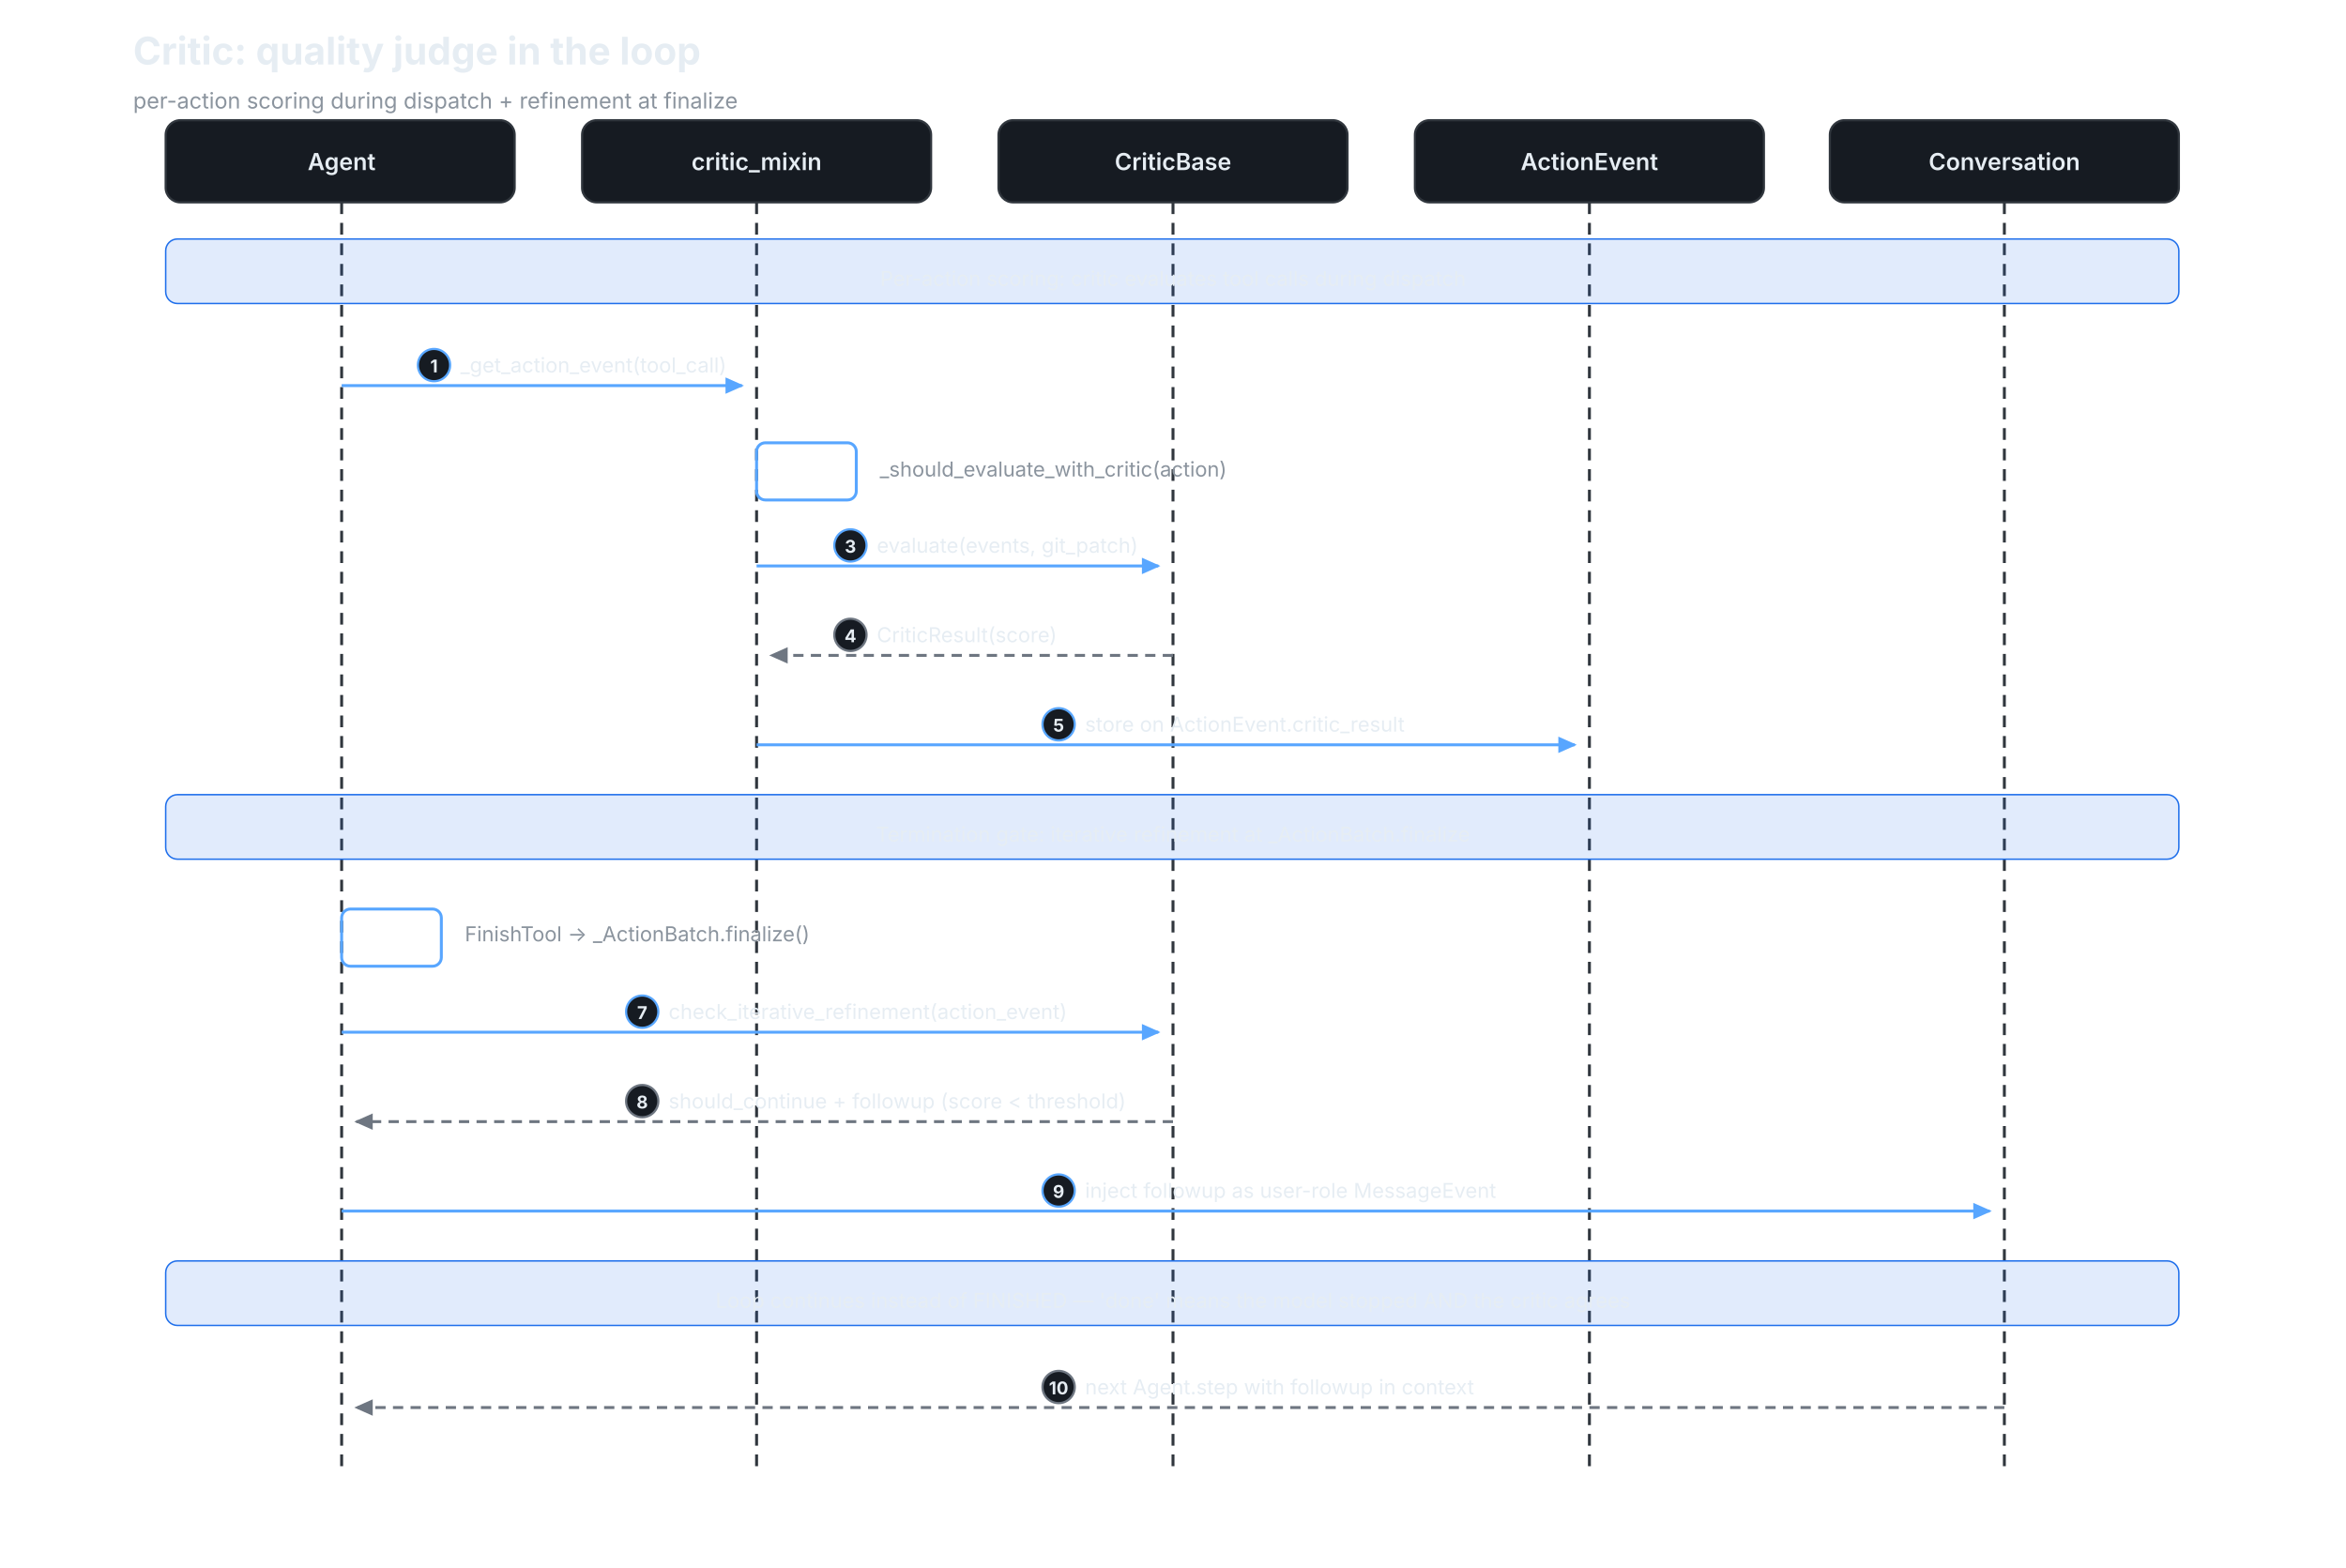
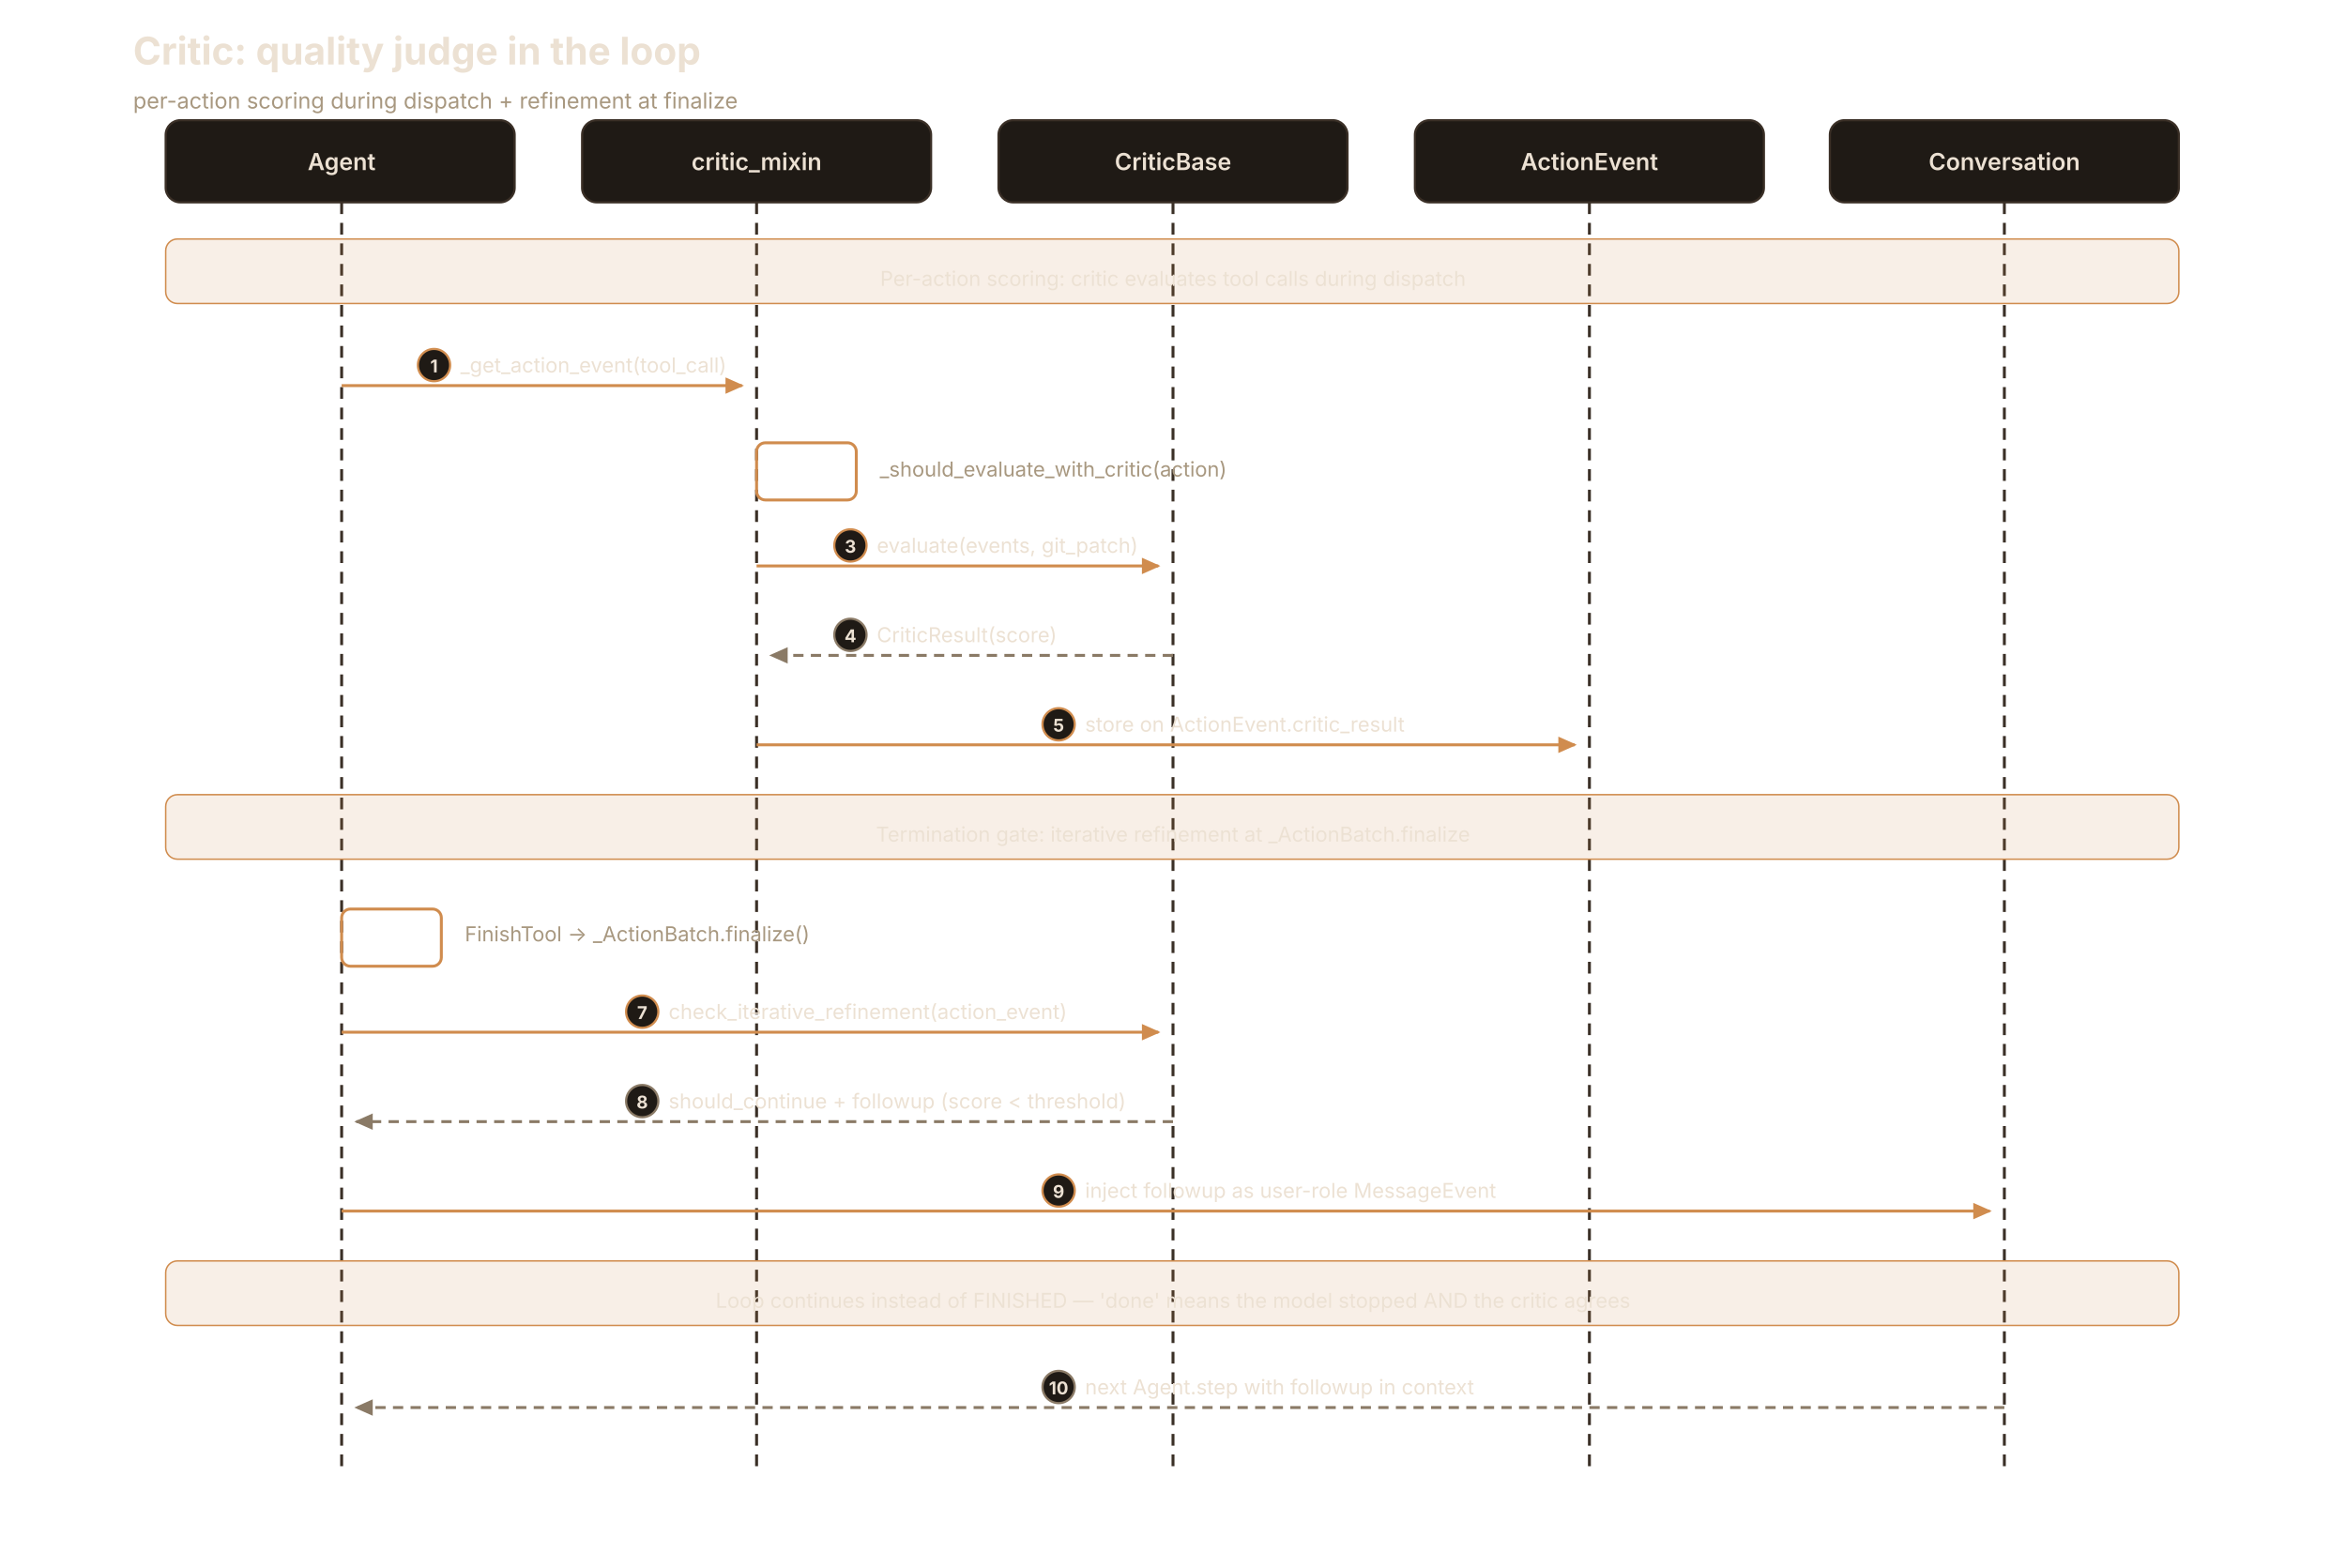
<svg xmlns="http://www.w3.org/2000/svg" viewBox="0 0 1600 1069" width="1600" font-family="system-ui, -apple-system, sans-serif">
  <defs>
    <marker id="arrc" viewBox="0 0 10 10" refX="8" refY="5" markerWidth="7" markerHeight="7" orient="auto-start-reverse">
-       <path d="M 0 1 L 9 5 L 0 9 z" fill="#58a6ff" />
+       <path d="M 0 1 L 9 5 L 0 9 z" fill="#d08c4e" />
    </marker>
    <marker id="arrr" viewBox="0 0 10 10" refX="8" refY="5" markerWidth="7" markerHeight="7" orient="auto-start-reverse">
-       <path d="M 0 1 L 9 5 L 0 9 z" fill="#6e7681" />
+       <path d="M 0 1 L 9 5 L 0 9 z" fill="#8a7a66" />
    </marker>
  </defs>
-   <text x="90.78" y="44" font-size="26" font-weight="700" fill="#e6edf3">Critic: quality judge in the loop</text>
-   <text x="90.78" y="74" font-size="15" fill="#8b949e">per-action scoring during dispatch + refinement at finalize</text>
-   <line x1="233" y1="110" x2="233" y2="1001" stroke="#30363d" stroke-width="2" stroke-dasharray="8 6" />
-   <rect x="113" y="82" width="238" height="56" rx="10" fill="#161b22" stroke="#30363d" stroke-width="1.5" />
-   <text x="233" y="116" text-anchor="middle" font-size="16" font-weight="600" fill="#e6edf3">Agent</text>
-   <line x1="516" y1="110" x2="516" y2="1001" stroke="#30363d" stroke-width="2" stroke-dasharray="8 6" />
-   <rect x="397" y="82" width="238" height="56" rx="10" fill="#161b22" stroke="#30363d" stroke-width="1.5" />
-   <text x="516" y="116" text-anchor="middle" font-size="16" font-weight="600" fill="#e6edf3">critic_mixin</text>
-   <line x1="800" y1="110" x2="800" y2="1001" stroke="#30363d" stroke-width="2" stroke-dasharray="8 6" />
-   <rect x="681" y="82" width="238" height="56" rx="10" fill="#161b22" stroke="#30363d" stroke-width="1.5" />
-   <text x="800" y="116" text-anchor="middle" font-size="16" font-weight="600" fill="#e6edf3">CriticBase</text>
-   <line x1="1084" y1="110" x2="1084" y2="1001" stroke="#30363d" stroke-width="2" stroke-dasharray="8 6" />
-   <rect x="965" y="82" width="238" height="56" rx="10" fill="#161b22" stroke="#30363d" stroke-width="1.5" />
-   <text x="1084" y="116" text-anchor="middle" font-size="16" font-weight="600" fill="#e6edf3">ActionEvent</text>
-   <line x1="1367" y1="110" x2="1367" y2="1001" stroke="#30363d" stroke-width="2" stroke-dasharray="8 6" />
-   <rect x="1248" y="82" width="238" height="56" rx="10" fill="#161b22" stroke="#30363d" stroke-width="1.5" />
-   <text x="1367" y="116" text-anchor="middle" font-size="16" font-weight="600" fill="#e6edf3">Conversation</text>
-   <rect x="113" y="163" width="1373" height="44" rx="8" fill="#1f6feb22" stroke="#1f6feb" stroke-width="1" />
-   <text x="800" y="195" text-anchor="middle" font-size="14" fill="#e6edf3">Per-action scoring: critic evaluates tool calls during dispatch</text>
-   <line x1="233" y1="263" x2="506" y2="263" stroke="#58a6ff" stroke-width="2" marker-end="url(#arrc)" />
-   <circle cx="296" cy="249" r="11" fill="#161b22" stroke="#58a6ff" stroke-width="1.5" />
-   <text x="296" y="254" text-anchor="middle" font-size="12" font-weight="700" fill="#e6edf3">1</text>
-   <text x="314" y="254" font-size="14" fill="#e6edf3">_get_action_event(tool_call)</text>
-   <rect x="516" y="302" width="68" height="39" rx="6" fill="none" stroke="#58a6ff" stroke-width="2" />
-   <text x="600" y="325" font-size="14" fill="#8b949e">_should_evaluate_with_critic(action)</text>
-   <line x1="516" y1="386" x2="790" y2="386" stroke="#58a6ff" stroke-width="2" marker-end="url(#arrc)" />
-   <circle cx="580" cy="372" r="11" fill="#161b22" stroke="#58a6ff" stroke-width="1.5" />
-   <text x="580" y="377" text-anchor="middle" font-size="12" font-weight="700" fill="#e6edf3">3</text>
-   <text x="598" y="377" font-size="14" fill="#e6edf3">evaluate(events, git_patch)</text>
-   <line x1="800" y1="447" x2="526" y2="447" stroke="#6e7681" stroke-width="2" stroke-dasharray="7 5" marker-end="url(#arrr)" />
-   <circle cx="580" cy="433" r="11" fill="#161b22" stroke="#6e7681" stroke-width="1.5" />
-   <text x="580" y="438" text-anchor="middle" font-size="12" font-weight="700" fill="#e6edf3">4</text>
-   <text x="598" y="438" font-size="14" fill="#e6edf3">CriticResult(score)</text>
-   <line x1="516" y1="508" x2="1074" y2="508" stroke="#58a6ff" stroke-width="2" marker-end="url(#arrc)" />
-   <circle cx="722" cy="494" r="11" fill="#161b22" stroke="#58a6ff" stroke-width="1.5" />
-   <text x="722" y="499" text-anchor="middle" font-size="12" font-weight="700" fill="#e6edf3">5</text>
-   <text x="740" y="499" font-size="14" fill="#e6edf3">store on ActionEvent.critic_result</text>
-   <rect x="113" y="542" width="1373" height="44" rx="8" fill="#1f6feb22" stroke="#1f6feb" stroke-width="1" />
-   <text x="800" y="574" text-anchor="middle" font-size="14" fill="#e6edf3">Termination gate: iterative refinement at _ActionBatch.finalize</text>
-   <rect x="233" y="620" width="68" height="39" rx="6" fill="none" stroke="#58a6ff" stroke-width="2" />
-   <text x="317" y="642" font-size="14" fill="#8b949e">FinishTool -&gt; _ActionBatch.finalize()</text>
-   <line x1="233" y1="704" x2="790" y2="704" stroke="#58a6ff" stroke-width="2" marker-end="url(#arrc)" />
-   <circle cx="438" cy="690" r="11" fill="#161b22" stroke="#58a6ff" stroke-width="1.5" />
-   <text x="438" y="695" text-anchor="middle" font-size="12" font-weight="700" fill="#e6edf3">7</text>
-   <text x="456" y="695" font-size="14" fill="#e6edf3">check_iterative_refinement(action_event)</text>
-   <line x1="800" y1="765" x2="243" y2="765" stroke="#6e7681" stroke-width="2" stroke-dasharray="7 5" marker-end="url(#arrr)" />
-   <circle cx="438" cy="751" r="11" fill="#161b22" stroke="#6e7681" stroke-width="1.5" />
-   <text x="438" y="756" text-anchor="middle" font-size="12" font-weight="700" fill="#e6edf3">8</text>
-   <text x="456" y="756" font-size="14" fill="#e6edf3">should_continue + followup (score &lt; threshold)</text>
-   <line x1="233" y1="826" x2="1357" y2="826" stroke="#58a6ff" stroke-width="2" marker-end="url(#arrc)" />
-   <circle cx="722" cy="812" r="11" fill="#161b22" stroke="#58a6ff" stroke-width="1.5" />
-   <text x="722" y="817" text-anchor="middle" font-size="12" font-weight="700" fill="#e6edf3">9</text>
-   <text x="740" y="817" font-size="14" fill="#e6edf3">inject followup as user-role MessageEvent</text>
-   <rect x="113" y="860" width="1373" height="44" rx="8" fill="#1f6feb22" stroke="#1f6feb" stroke-width="1" />
-   <text x="800" y="892" text-anchor="middle" font-size="14" fill="#e6edf3">Loop continues instead of FINISHED — 'done' means the model stopped AND the critic agrees</text>
-   <line x1="1367" y1="960" x2="243" y2="960" stroke="#6e7681" stroke-width="2" stroke-dasharray="7 5" marker-end="url(#arrr)" />
-   <circle cx="722" cy="946" r="11" fill="#161b22" stroke="#6e7681" stroke-width="1.5" />
-   <text x="722" y="951" text-anchor="middle" font-size="12" font-weight="700" fill="#e6edf3">10</text>
-   <text x="740" y="951" font-size="14" fill="#e6edf3">next Agent.step with followup in context</text>
+   <text x="90.78" y="44" font-size="26" font-weight="700" fill="#ece1d3">Critic: quality judge in the loop</text>
+   <text x="90.78" y="74" font-size="15" fill="#a89880">per-action scoring during dispatch + refinement at finalize</text>
+   <line x1="233" y1="110" x2="233" y2="1001" stroke="#3a2f26" stroke-width="2" stroke-dasharray="8 6" />
+   <rect x="113" y="82" width="238" height="56" rx="10" fill="#1f1a15" stroke="#3a2f26" stroke-width="1.5" />
+   <text x="233" y="116" text-anchor="middle" font-size="16" font-weight="600" fill="#ece1d3">Agent</text>
+   <line x1="516" y1="110" x2="516" y2="1001" stroke="#3a2f26" stroke-width="2" stroke-dasharray="8 6" />
+   <rect x="397" y="82" width="238" height="56" rx="10" fill="#1f1a15" stroke="#3a2f26" stroke-width="1.5" />
+   <text x="516" y="116" text-anchor="middle" font-size="16" font-weight="600" fill="#ece1d3">critic_mixin</text>
+   <line x1="800" y1="110" x2="800" y2="1001" stroke="#3a2f26" stroke-width="2" stroke-dasharray="8 6" />
+   <rect x="681" y="82" width="238" height="56" rx="10" fill="#1f1a15" stroke="#3a2f26" stroke-width="1.5" />
+   <text x="800" y="116" text-anchor="middle" font-size="16" font-weight="600" fill="#ece1d3">CriticBase</text>
+   <line x1="1084" y1="110" x2="1084" y2="1001" stroke="#3a2f26" stroke-width="2" stroke-dasharray="8 6" />
+   <rect x="965" y="82" width="238" height="56" rx="10" fill="#1f1a15" stroke="#3a2f26" stroke-width="1.5" />
+   <text x="1084" y="116" text-anchor="middle" font-size="16" font-weight="600" fill="#ece1d3">ActionEvent</text>
+   <line x1="1367" y1="110" x2="1367" y2="1001" stroke="#3a2f26" stroke-width="2" stroke-dasharray="8 6" />
+   <rect x="1248" y="82" width="238" height="56" rx="10" fill="#1f1a15" stroke="#3a2f26" stroke-width="1.5" />
+   <text x="1367" y="116" text-anchor="middle" font-size="16" font-weight="600" fill="#ece1d3">Conversation</text>
+   <rect x="113" y="163" width="1373" height="44" rx="8" fill="#d08c4e22" stroke="#d08c4e" stroke-width="1" />
+   <text x="800" y="195" text-anchor="middle" font-size="14" fill="#ece1d3">Per-action scoring: critic evaluates tool calls during dispatch</text>
+   <line x1="233" y1="263" x2="506" y2="263" stroke="#d08c4e" stroke-width="2" marker-end="url(#arrc)" />
+   <circle cx="296" cy="249" r="11" fill="#1f1a15" stroke="#d08c4e" stroke-width="1.5" />
+   <text x="296" y="254" text-anchor="middle" font-size="12" font-weight="700" fill="#ece1d3">1</text>
+   <text x="314" y="254" font-size="14" fill="#ece1d3">_get_action_event(tool_call)</text>
+   <rect x="516" y="302" width="68" height="39" rx="6" fill="none" stroke="#d08c4e" stroke-width="2" />
+   <text x="600" y="325" font-size="14" fill="#a89880">_should_evaluate_with_critic(action)</text>
+   <line x1="516" y1="386" x2="790" y2="386" stroke="#d08c4e" stroke-width="2" marker-end="url(#arrc)" />
+   <circle cx="580" cy="372" r="11" fill="#1f1a15" stroke="#d08c4e" stroke-width="1.5" />
+   <text x="580" y="377" text-anchor="middle" font-size="12" font-weight="700" fill="#ece1d3">3</text>
+   <text x="598" y="377" font-size="14" fill="#ece1d3">evaluate(events, git_patch)</text>
+   <line x1="800" y1="447" x2="526" y2="447" stroke="#8a7a66" stroke-width="2" stroke-dasharray="7 5" marker-end="url(#arrr)" />
+   <circle cx="580" cy="433" r="11" fill="#1f1a15" stroke="#8a7a66" stroke-width="1.5" />
+   <text x="580" y="438" text-anchor="middle" font-size="12" font-weight="700" fill="#ece1d3">4</text>
+   <text x="598" y="438" font-size="14" fill="#ece1d3">CriticResult(score)</text>
+   <line x1="516" y1="508" x2="1074" y2="508" stroke="#d08c4e" stroke-width="2" marker-end="url(#arrc)" />
+   <circle cx="722" cy="494" r="11" fill="#1f1a15" stroke="#d08c4e" stroke-width="1.5" />
+   <text x="722" y="499" text-anchor="middle" font-size="12" font-weight="700" fill="#ece1d3">5</text>
+   <text x="740" y="499" font-size="14" fill="#ece1d3">store on ActionEvent.critic_result</text>
+   <rect x="113" y="542" width="1373" height="44" rx="8" fill="#d08c4e22" stroke="#d08c4e" stroke-width="1" />
+   <text x="800" y="574" text-anchor="middle" font-size="14" fill="#ece1d3">Termination gate: iterative refinement at _ActionBatch.finalize</text>
+   <rect x="233" y="620" width="68" height="39" rx="6" fill="none" stroke="#d08c4e" stroke-width="2" />
+   <text x="317" y="642" font-size="14" fill="#a89880">FinishTool -&gt; _ActionBatch.finalize()</text>
+   <line x1="233" y1="704" x2="790" y2="704" stroke="#d08c4e" stroke-width="2" marker-end="url(#arrc)" />
+   <circle cx="438" cy="690" r="11" fill="#1f1a15" stroke="#d08c4e" stroke-width="1.5" />
+   <text x="438" y="695" text-anchor="middle" font-size="12" font-weight="700" fill="#ece1d3">7</text>
+   <text x="456" y="695" font-size="14" fill="#ece1d3">check_iterative_refinement(action_event)</text>
+   <line x1="800" y1="765" x2="243" y2="765" stroke="#8a7a66" stroke-width="2" stroke-dasharray="7 5" marker-end="url(#arrr)" />
+   <circle cx="438" cy="751" r="11" fill="#1f1a15" stroke="#8a7a66" stroke-width="1.5" />
+   <text x="438" y="756" text-anchor="middle" font-size="12" font-weight="700" fill="#ece1d3">8</text>
+   <text x="456" y="756" font-size="14" fill="#ece1d3">should_continue + followup (score &lt; threshold)</text>
+   <line x1="233" y1="826" x2="1357" y2="826" stroke="#d08c4e" stroke-width="2" marker-end="url(#arrc)" />
+   <circle cx="722" cy="812" r="11" fill="#1f1a15" stroke="#d08c4e" stroke-width="1.5" />
+   <text x="722" y="817" text-anchor="middle" font-size="12" font-weight="700" fill="#ece1d3">9</text>
+   <text x="740" y="817" font-size="14" fill="#ece1d3">inject followup as user-role MessageEvent</text>
+   <rect x="113" y="860" width="1373" height="44" rx="8" fill="#d08c4e22" stroke="#d08c4e" stroke-width="1" />
+   <text x="800" y="892" text-anchor="middle" font-size="14" fill="#ece1d3">Loop continues instead of FINISHED — 'done' means the model stopped AND the critic agrees</text>
+   <line x1="1367" y1="960" x2="243" y2="960" stroke="#8a7a66" stroke-width="2" stroke-dasharray="7 5" marker-end="url(#arrr)" />
+   <circle cx="722" cy="946" r="11" fill="#1f1a15" stroke="#8a7a66" stroke-width="1.5" />
+   <text x="722" y="951" text-anchor="middle" font-size="12" font-weight="700" fill="#ece1d3">10</text>
+   <text x="740" y="951" font-size="14" fill="#ece1d3">next Agent.step with followup in context</text>
</svg>
